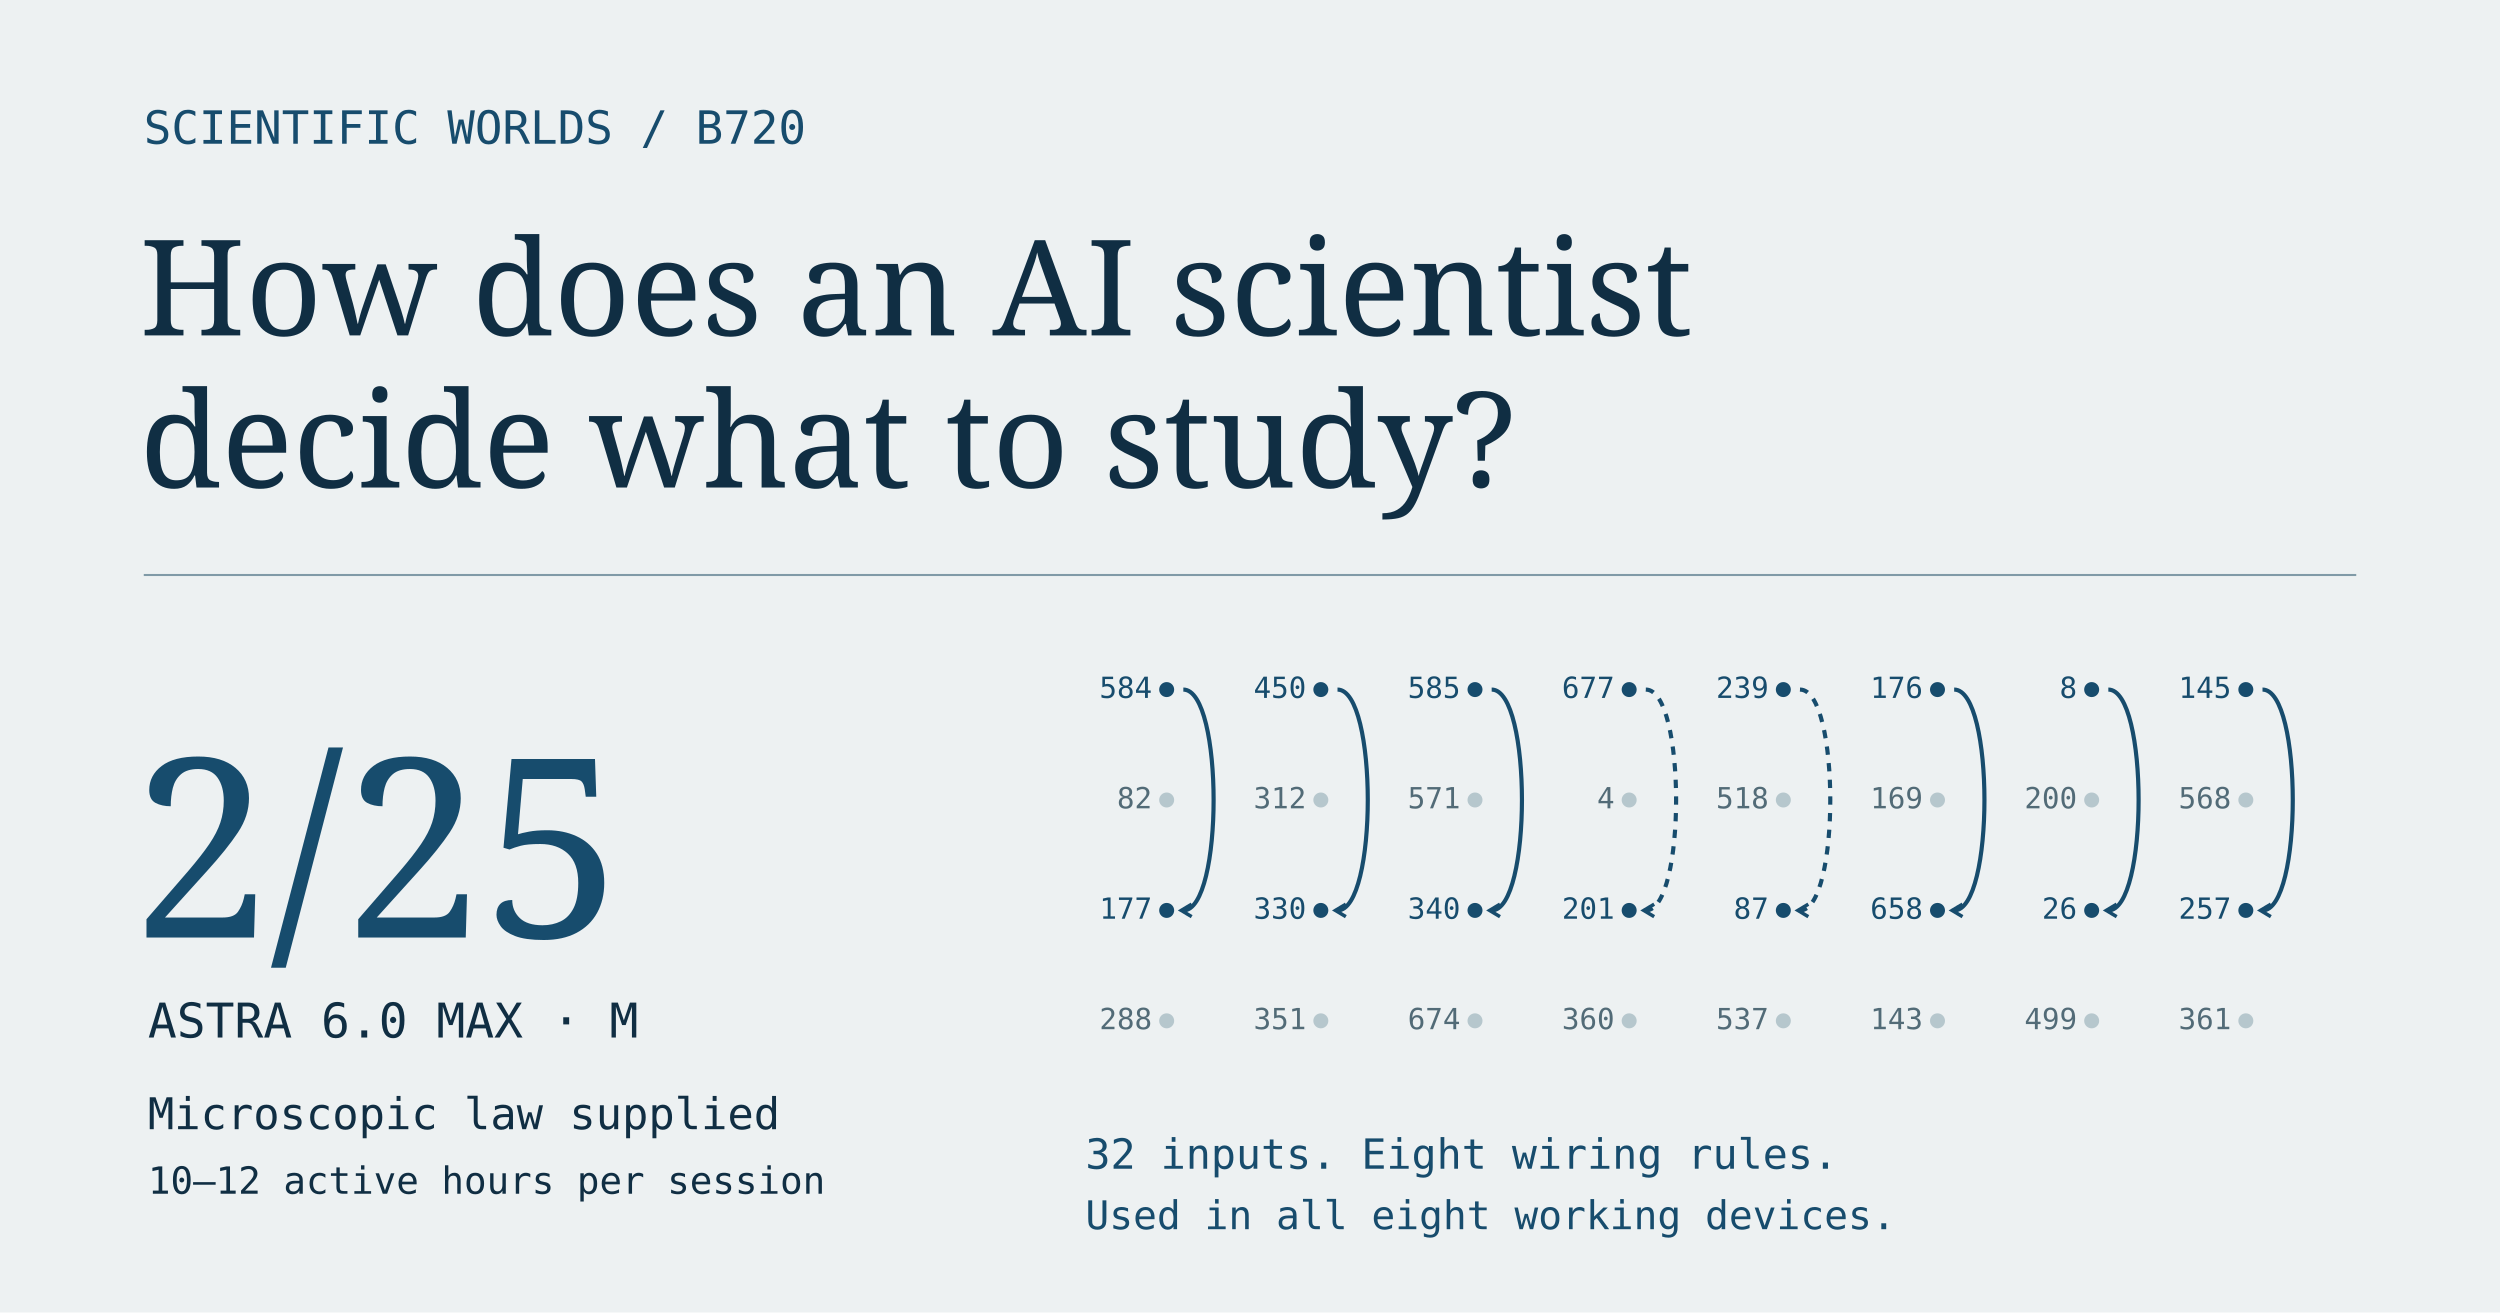
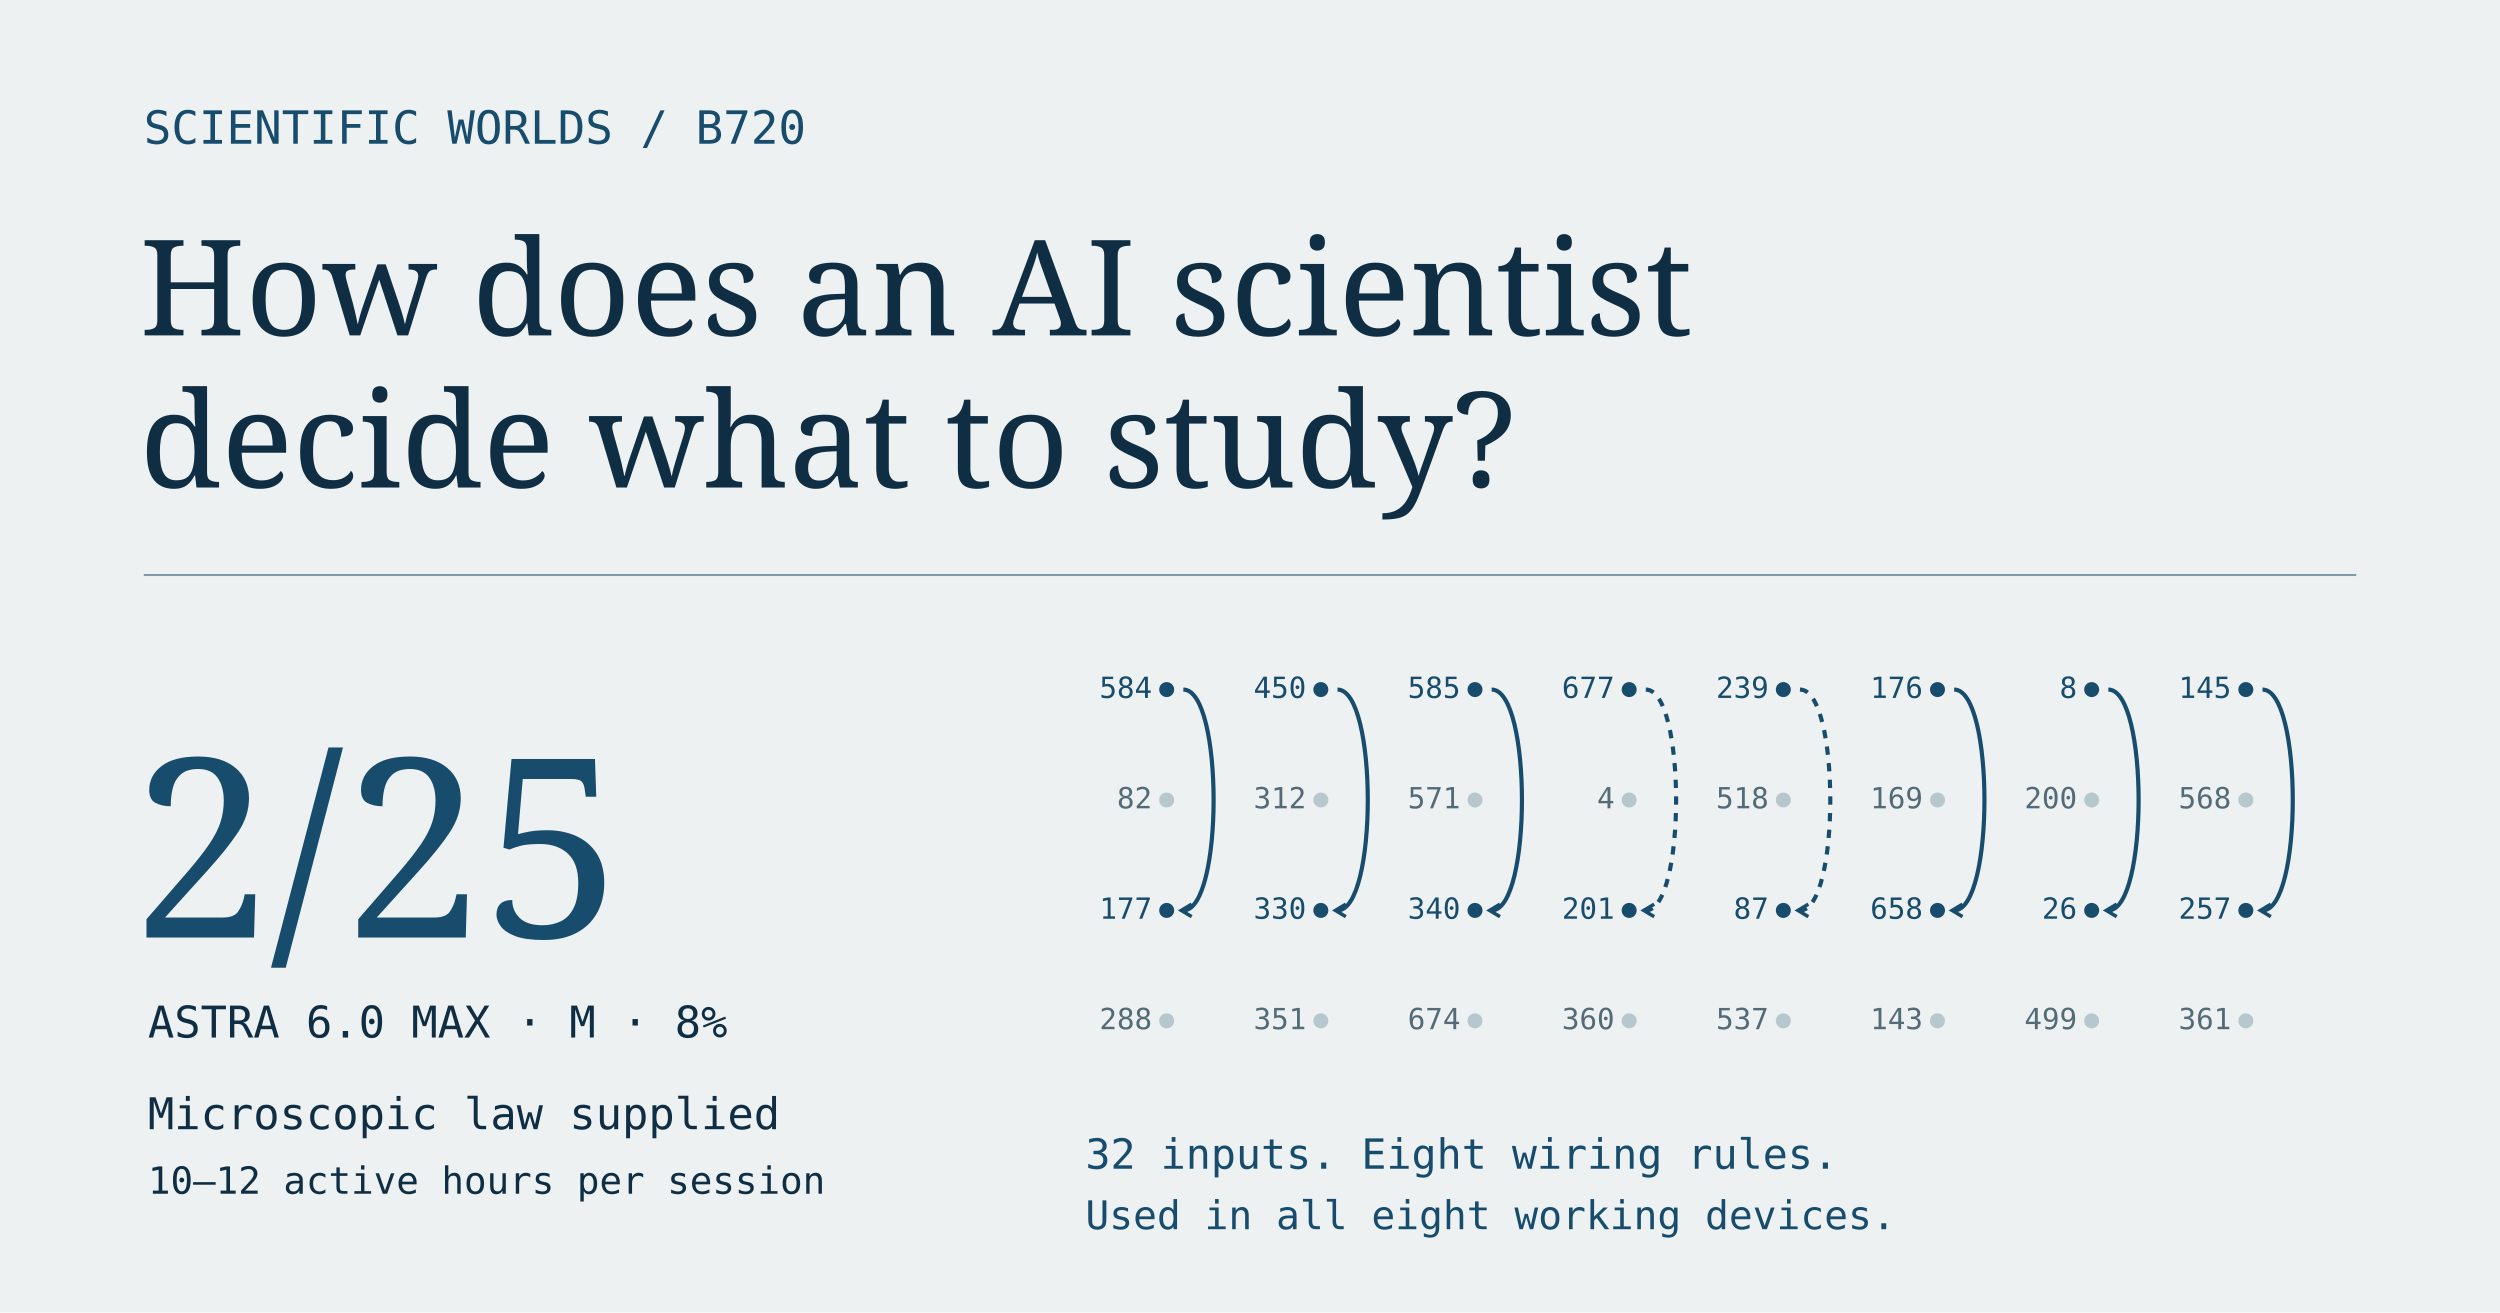
<svg xmlns="http://www.w3.org/2000/svg" width="1200" height="630" viewBox="0 0 1200 630" role="img">
  <rect width="100%" height="100%" fill="#edf1f2" />
  <text x="69" y="69" fill="#174c6d" text-anchor="start" font-family="Menlo,monospace" font-size="22">SCIENTIFIC WORLDS    /    B720</text>
  <text x="67" y="161" fill="#102e43" text-anchor="start" font-family="Georgia,serif" font-size="64">How does an AI scientist</text>
  <text x="67" y="234" fill="#102e43" text-anchor="start" font-family="Georgia,serif" font-size="64">decide what to study?</text>
  <path d="M69 276 H1131" stroke="#809aa7" />
  <text x="63" y="450" fill="#174c6d" text-anchor="start" font-family="Georgia,serif" font-size="120">2/25</text>
-   <text x="71" y="498" fill="#102e43" text-anchor="start" font-family="Menlo,monospace" font-size="23">ASTRA 6.0 MAX  ·  M</text>
+   <text x="71" y="498" fill="#102e43" text-anchor="start" font-family="Menlo,monospace" font-size="21">ASTRA 6.0 MAX  ·  M  ·  8%</text>
  <text x="71" y="542" fill="#102e43" text-anchor="start" font-family="Menlo,monospace" font-size="21">Microscopic law supplied</text>
  <text x="71" y="573" fill="#102e43" text-anchor="start" font-family="Menlo,monospace" font-size="18">10–12 active hours per session</text>
  <path d="M 568 331 C 587.38 331, 587.38 437, 568 437" fill="none" stroke="#174c6d" stroke-width="2" />
  <path d="m 572 434 -5 3 5 3" fill="none" stroke="#174c6d" stroke-width="1.7" />
  <path d="M 642 331 C 661.38 331, 661.38 437, 642 437" fill="none" stroke="#174c6d" stroke-width="2" />
  <path d="m 646 434 -5 3 5 3" fill="none" stroke="#174c6d" stroke-width="1.7" />
  <path d="M 716 331 C 735.38 331, 735.38 437, 716 437" fill="none" stroke="#174c6d" stroke-width="2" />
  <path d="m 720 434 -5 3 5 3" fill="none" stroke="#174c6d" stroke-width="1.7" />
  <path d="M 790 331 C 809.38 331, 809.38 437, 790 437" fill="none" stroke="#174c6d" stroke-width="2" stroke-dasharray="4 4" />
  <path d="m 794 434 -5 3 5 3" fill="none" stroke="#174c6d" stroke-width="1.7" />
  <path d="M 864 331 C 883.38 331, 883.38 437, 864 437" fill="none" stroke="#174c6d" stroke-width="2" stroke-dasharray="4 4" />
  <path d="m 868 434 -5 3 5 3" fill="none" stroke="#174c6d" stroke-width="1.7" />
  <path d="M 938 331 C 957.38 331, 957.38 437, 938 437" fill="none" stroke="#174c6d" stroke-width="2" />
  <path d="m 942 434 -5 3 5 3" fill="none" stroke="#174c6d" stroke-width="1.7" />
  <path d="M 1012 331 C 1031.38 331, 1031.38 437, 1012 437" fill="none" stroke="#174c6d" stroke-width="2" />
  <path d="m 1016 434 -5 3 5 3" fill="none" stroke="#174c6d" stroke-width="1.7" />
  <path d="M 1086 331 C 1105.38 331, 1105.38 437, 1086 437" fill="none" stroke="#174c6d" stroke-width="2" />
  <path d="m 1090 434 -5 3 5 3" fill="none" stroke="#174c6d" stroke-width="1.7" />
  <circle cx="560" cy="331" r="3.6" fill="#174c6d" />
  <text x="553" y="335" fill="#174c6d" text-anchor="end" font-family="Menlo,monospace" font-size="14">584</text>
  <circle cx="634" cy="331" r="3.6" fill="#174c6d" />
  <text x="627" y="335" fill="#174c6d" text-anchor="end" font-family="Menlo,monospace" font-size="14">450</text>
  <circle cx="708" cy="331" r="3.6" fill="#174c6d" />
  <text x="701" y="335" fill="#174c6d" text-anchor="end" font-family="Menlo,monospace" font-size="14">585</text>
  <circle cx="782" cy="331" r="3.6" fill="#174c6d" />
  <text x="775" y="335" fill="#174c6d" text-anchor="end" font-family="Menlo,monospace" font-size="14">677</text>
  <circle cx="856" cy="331" r="3.6" fill="#174c6d" />
  <text x="849" y="335" fill="#174c6d" text-anchor="end" font-family="Menlo,monospace" font-size="14">239</text>
  <circle cx="930" cy="331" r="3.6" fill="#174c6d" />
  <text x="923" y="335" fill="#174c6d" text-anchor="end" font-family="Menlo,monospace" font-size="14">176</text>
  <circle cx="1004" cy="331" r="3.6" fill="#174c6d" />
  <text x="997" y="335" fill="#174c6d" text-anchor="end" font-family="Menlo,monospace" font-size="14">8</text>
  <circle cx="1078" cy="331" r="3.6" fill="#174c6d" />
  <text x="1071" y="335" fill="#174c6d" text-anchor="end" font-family="Menlo,monospace" font-size="14">145</text>
  <circle cx="560" cy="384" r="3.6" fill="#b6c7cd" />
  <text x="553" y="388" fill="#526b77" text-anchor="end" font-family="Menlo,monospace" font-size="14">82</text>
  <circle cx="634" cy="384" r="3.6" fill="#b6c7cd" />
  <text x="627" y="388" fill="#526b77" text-anchor="end" font-family="Menlo,monospace" font-size="14">312</text>
  <circle cx="708" cy="384" r="3.6" fill="#b6c7cd" />
  <text x="701" y="388" fill="#526b77" text-anchor="end" font-family="Menlo,monospace" font-size="14">571</text>
  <circle cx="782" cy="384" r="3.6" fill="#b6c7cd" />
  <text x="775" y="388" fill="#526b77" text-anchor="end" font-family="Menlo,monospace" font-size="14">4</text>
  <circle cx="856" cy="384" r="3.6" fill="#b6c7cd" />
  <text x="849" y="388" fill="#526b77" text-anchor="end" font-family="Menlo,monospace" font-size="14">518</text>
  <circle cx="930" cy="384" r="3.6" fill="#b6c7cd" />
  <text x="923" y="388" fill="#526b77" text-anchor="end" font-family="Menlo,monospace" font-size="14">169</text>
  <circle cx="1004" cy="384" r="3.6" fill="#b6c7cd" />
  <text x="997" y="388" fill="#526b77" text-anchor="end" font-family="Menlo,monospace" font-size="14">200</text>
  <circle cx="1078" cy="384" r="3.6" fill="#b6c7cd" />
  <text x="1071" y="388" fill="#526b77" text-anchor="end" font-family="Menlo,monospace" font-size="14">568</text>
  <circle cx="560" cy="437" r="3.6" fill="#174c6d" />
  <text x="553" y="441" fill="#174c6d" text-anchor="end" font-family="Menlo,monospace" font-size="14">177</text>
  <circle cx="634" cy="437" r="3.6" fill="#174c6d" />
  <text x="627" y="441" fill="#174c6d" text-anchor="end" font-family="Menlo,monospace" font-size="14">330</text>
  <circle cx="708" cy="437" r="3.6" fill="#174c6d" />
  <text x="701" y="441" fill="#174c6d" text-anchor="end" font-family="Menlo,monospace" font-size="14">340</text>
  <circle cx="782" cy="437" r="3.6" fill="#174c6d" />
  <text x="775" y="441" fill="#174c6d" text-anchor="end" font-family="Menlo,monospace" font-size="14">201</text>
  <circle cx="856" cy="437" r="3.6" fill="#174c6d" />
  <text x="849" y="441" fill="#174c6d" text-anchor="end" font-family="Menlo,monospace" font-size="14">87</text>
  <circle cx="930" cy="437" r="3.6" fill="#174c6d" />
  <text x="923" y="441" fill="#174c6d" text-anchor="end" font-family="Menlo,monospace" font-size="14">658</text>
  <circle cx="1004" cy="437" r="3.6" fill="#174c6d" />
  <text x="997" y="441" fill="#174c6d" text-anchor="end" font-family="Menlo,monospace" font-size="14">26</text>
  <circle cx="1078" cy="437" r="3.6" fill="#174c6d" />
  <text x="1071" y="441" fill="#174c6d" text-anchor="end" font-family="Menlo,monospace" font-size="14">257</text>
  <circle cx="560" cy="490" r="3.6" fill="#b6c7cd" />
  <text x="553" y="494" fill="#526b77" text-anchor="end" font-family="Menlo,monospace" font-size="14">288</text>
  <circle cx="634" cy="490" r="3.6" fill="#b6c7cd" />
  <text x="627" y="494" fill="#526b77" text-anchor="end" font-family="Menlo,monospace" font-size="14">351</text>
  <circle cx="708" cy="490" r="3.6" fill="#b6c7cd" />
  <text x="701" y="494" fill="#526b77" text-anchor="end" font-family="Menlo,monospace" font-size="14">674</text>
  <circle cx="782" cy="490" r="3.6" fill="#b6c7cd" />
  <text x="775" y="494" fill="#526b77" text-anchor="end" font-family="Menlo,monospace" font-size="14">360</text>
  <circle cx="856" cy="490" r="3.6" fill="#b6c7cd" />
  <text x="849" y="494" fill="#526b77" text-anchor="end" font-family="Menlo,monospace" font-size="14">537</text>
  <circle cx="930" cy="490" r="3.6" fill="#b6c7cd" />
  <text x="923" y="494" fill="#526b77" text-anchor="end" font-family="Menlo,monospace" font-size="14">143</text>
  <circle cx="1004" cy="490" r="3.6" fill="#b6c7cd" />
  <text x="997" y="494" fill="#526b77" text-anchor="end" font-family="Menlo,monospace" font-size="14">499</text>
  <circle cx="1078" cy="490" r="3.6" fill="#b6c7cd" />
  <text x="1071" y="494" fill="#526b77" text-anchor="end" font-family="Menlo,monospace" font-size="14">361</text>
  <text x="521" y="561" fill="#174c6d" text-anchor="start" font-family="Menlo,monospace" font-size="20">32 inputs. Eight wiring rules.</text>
  <text x="521" y="590" fill="#174c6d" text-anchor="start" font-family="Menlo,monospace" font-size="19">Used in all eight working devices.</text>
</svg>
